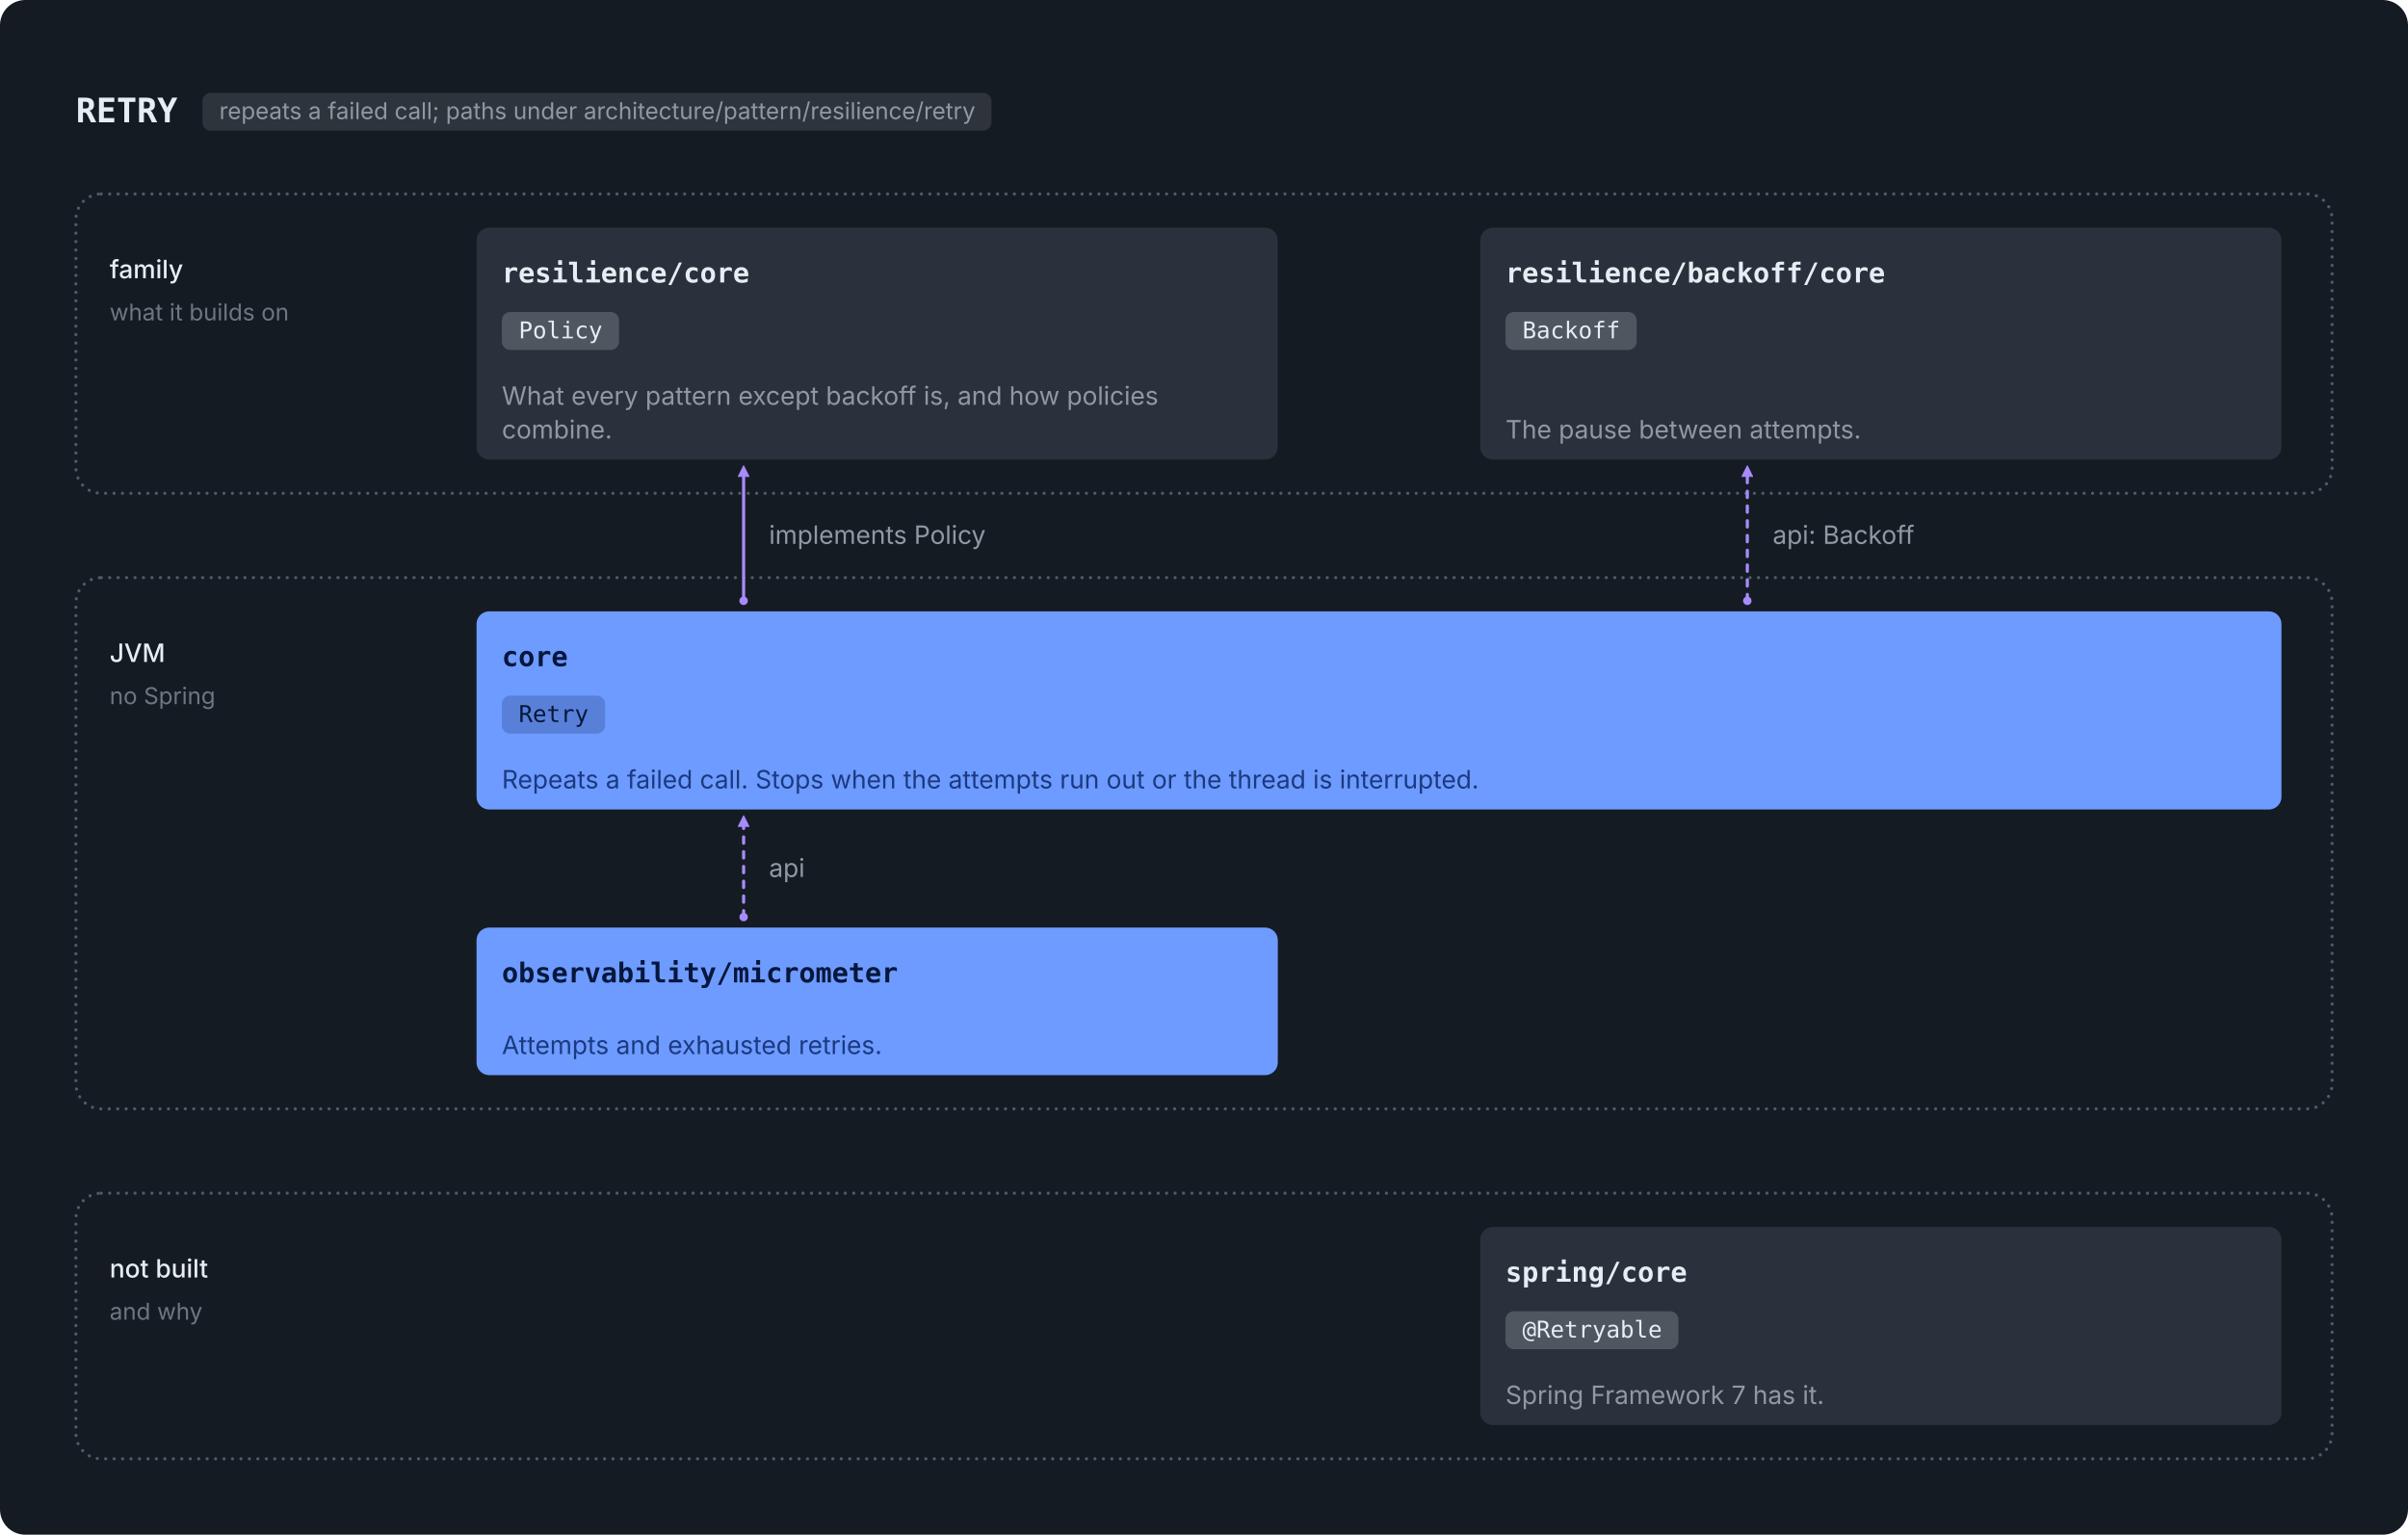
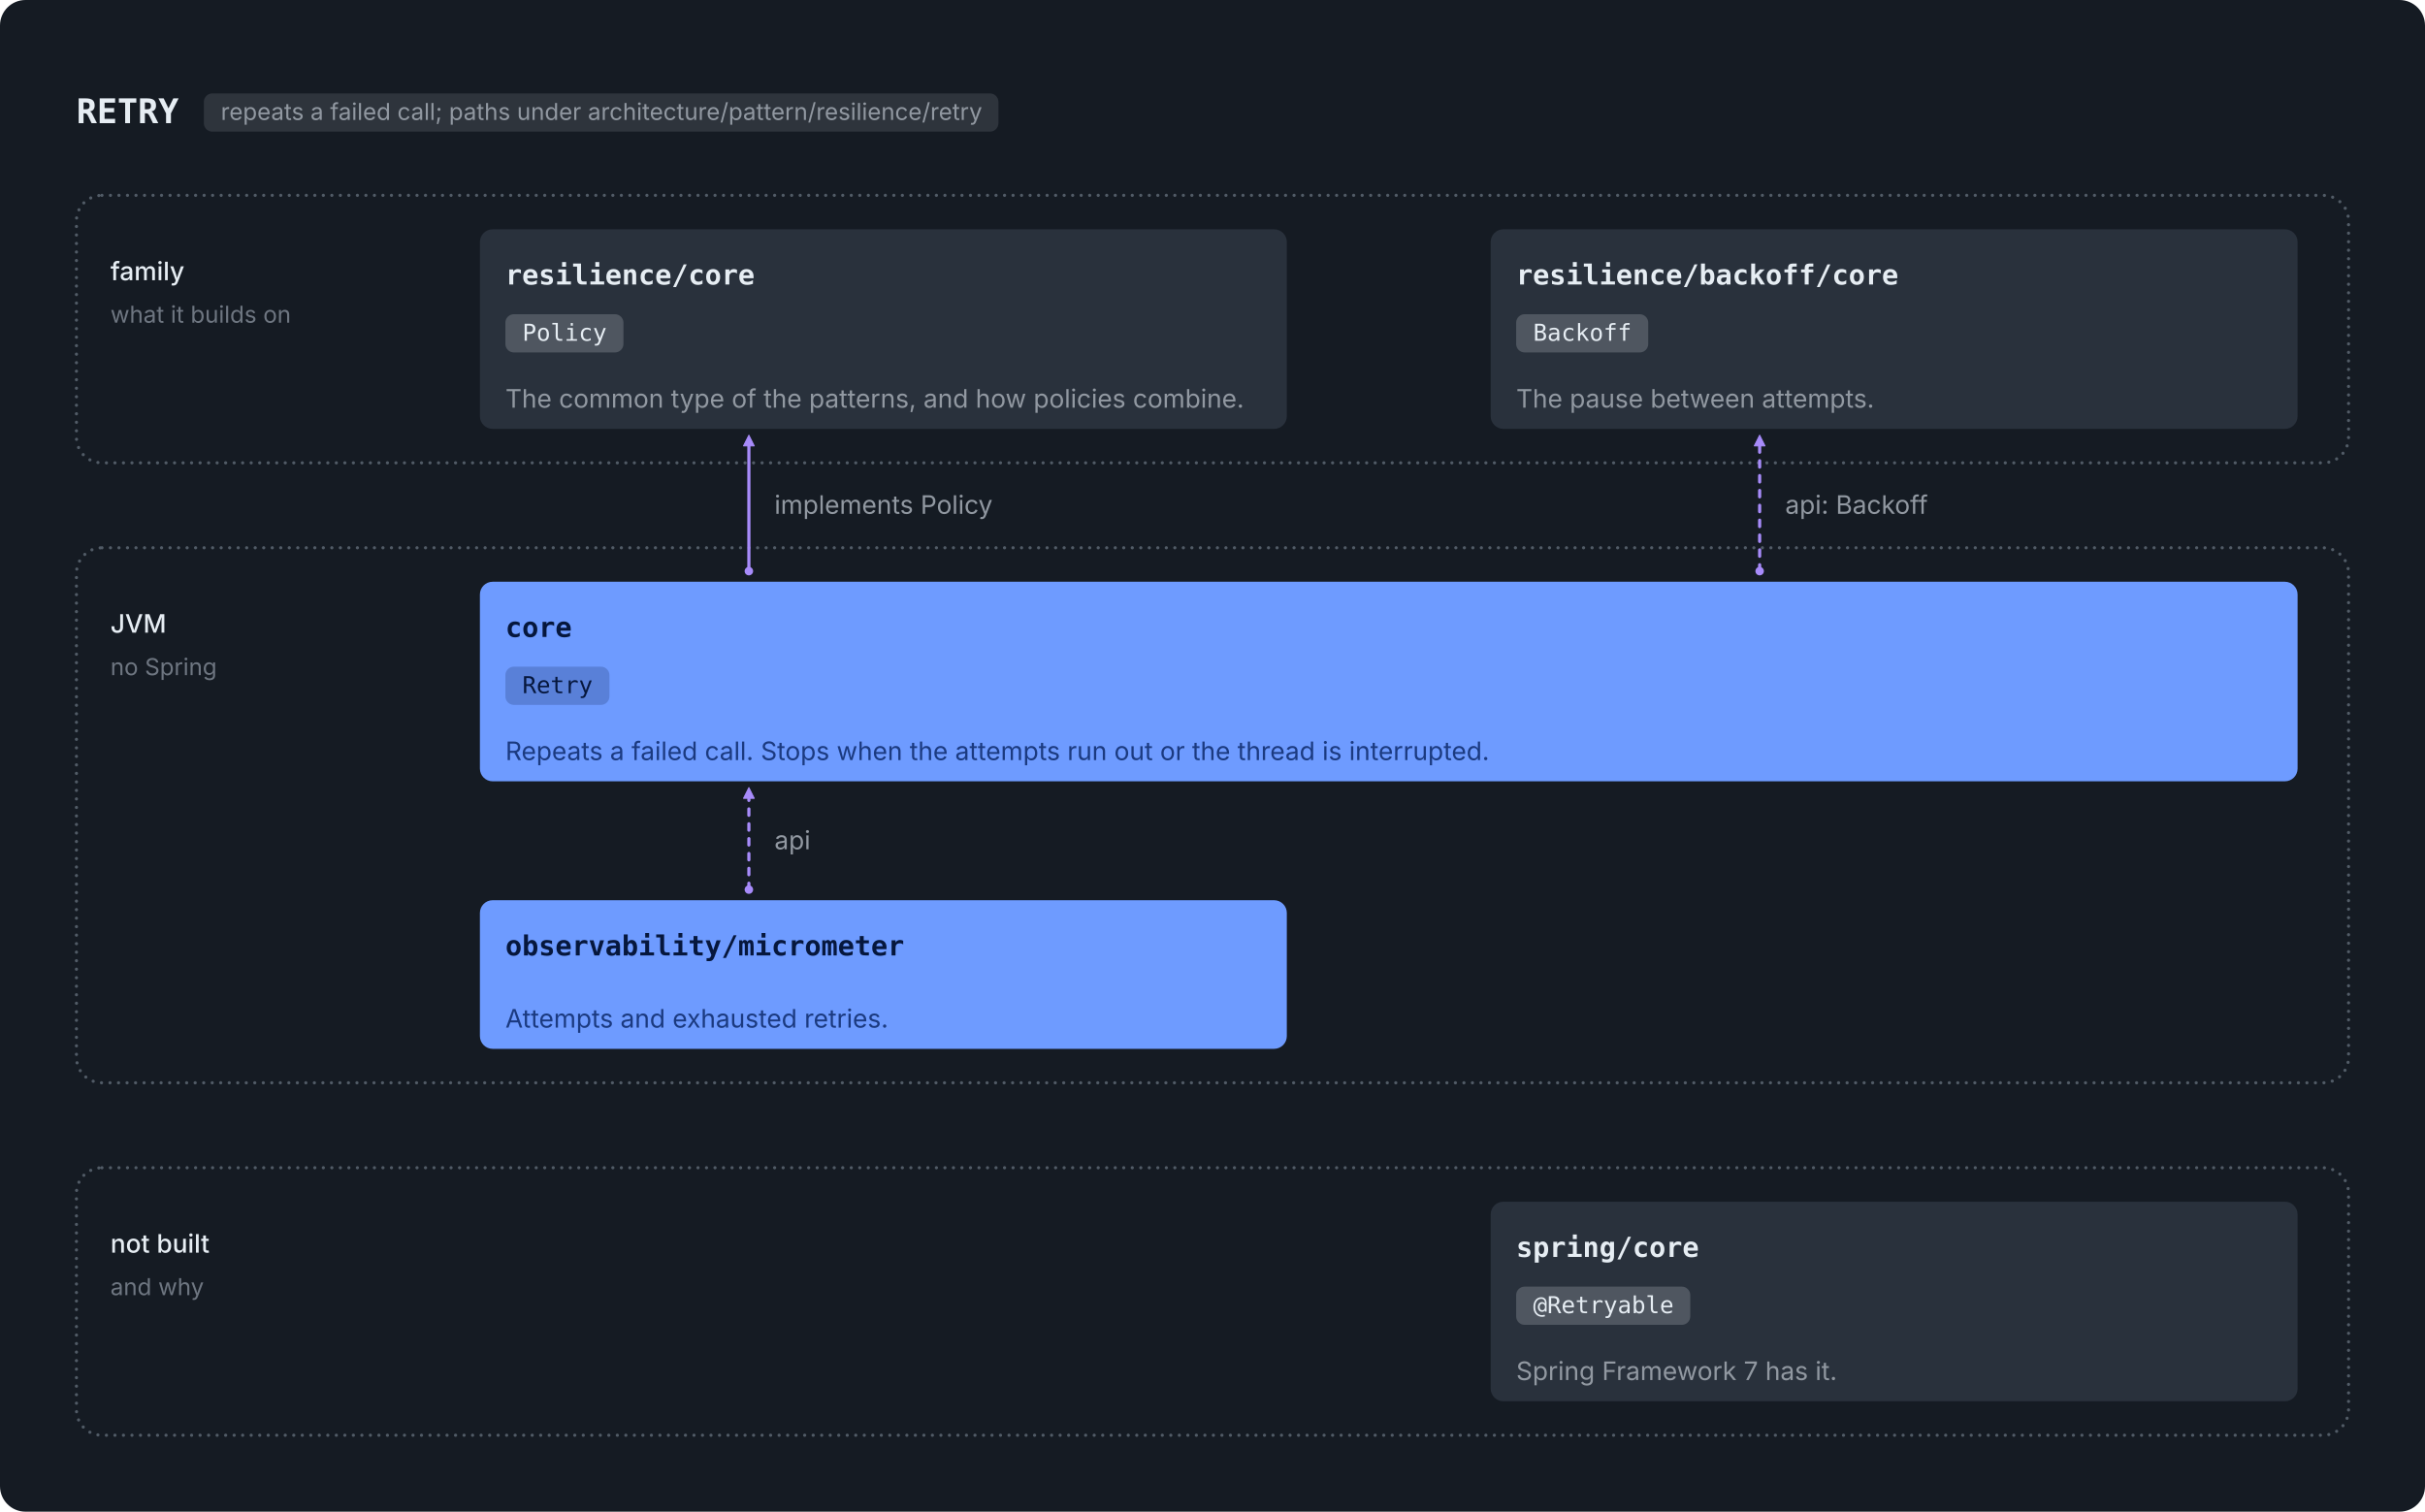
- <svg xmlns="http://www.w3.org/2000/svg" viewBox="0 0 1142 728" width="1142" height="728" role="img">
-   <rect width="1142" height="728" rx="12" fill="#151B23" />
+ <svg xmlns="http://www.w3.org/2000/svg" viewBox="0 0 1142 712" width="1142" height="712" role="img">
+   <rect width="1142" height="712" rx="12" fill="#151B23" />
  <g transform="translate(12,12)">
    <text x="24.0" y="46.0" font-family="ui-monospace, SFMono-Regular, 'SF Mono', Menlo, Consolas, monospace" font-size="16" font-weight="600" fill="#E6EDF3" text-anchor="start">RETRY</text>
    <rect x="84.0" y="32.0" width="374.2" height="18" rx="4" fill="#9198A1" fill-opacity="0.2" />
    <text x="92.0" y="44.5" font-family="-apple-system, BlinkMacSystemFont, 'Segoe UI', Inter, Helvetica, Arial, sans-serif" font-size="11" font-weight="400" fill="#9198A1" text-anchor="start">repeats a failed call; paths under architecture/pattern/resilience/retry</text>
-     <rect x="24" y="80" width="1070" height="142" rx="12" fill="none" stroke="#515B66" stroke-width="1.5" stroke-linecap="round" stroke-dasharray="0.01 4" />
+     <rect x="24" y="80" width="1070" height="126" rx="12" fill="none" stroke="#515B66" stroke-width="1.5" stroke-linecap="round" stroke-dasharray="0.01 4" />
    <text x="40.0" y="120.0" font-family="-apple-system, BlinkMacSystemFont, 'Segoe UI', Inter, Helvetica, Arial, sans-serif" font-size="12" font-weight="500" fill="#E6EDF3" text-anchor="start">family</text>
    <text x="40.0" y="140.0" font-family="-apple-system, BlinkMacSystemFont, 'Segoe UI', Inter, Helvetica, Arial, sans-serif" font-size="11" font-weight="400" fill="#6E7681" text-anchor="start">what it builds on</text>
-     <rect x="24" y="262" width="1070" height="252" rx="12" fill="none" stroke="#515B66" stroke-width="1.5" stroke-linecap="round" stroke-dasharray="0.01 4" />
-     <text x="40.0" y="302.0" font-family="-apple-system, BlinkMacSystemFont, 'Segoe UI', Inter, Helvetica, Arial, sans-serif" font-size="12" font-weight="500" fill="#E6EDF3" text-anchor="start">JVM</text>
-     <text x="40.0" y="322.0" font-family="-apple-system, BlinkMacSystemFont, 'Segoe UI', Inter, Helvetica, Arial, sans-serif" font-size="11" font-weight="400" fill="#6E7681" text-anchor="start">no Spring</text>
-     <rect x="24" y="554" width="1070" height="126" rx="12" fill="none" stroke="#515B66" stroke-width="1.5" stroke-linecap="round" stroke-dasharray="0.01 4" />
-     <text x="40.0" y="594.0" font-family="-apple-system, BlinkMacSystemFont, 'Segoe UI', Inter, Helvetica, Arial, sans-serif" font-size="12" font-weight="500" fill="#E6EDF3" text-anchor="start">not built</text>
-     <text x="40.0" y="614.0" font-family="-apple-system, BlinkMacSystemFont, 'Segoe UI', Inter, Helvetica, Arial, sans-serif" font-size="11" font-weight="400" fill="#6E7681" text-anchor="start">and why</text>
-     <rect x="214.0" y="96.0" width="380.0" height="110.0" rx="6" fill="#29313C" />
+     <rect x="24" y="246" width="1070" height="252" rx="12" fill="none" stroke="#515B66" stroke-width="1.5" stroke-linecap="round" stroke-dasharray="0.01 4" />
+     <text x="40.0" y="286.0" font-family="-apple-system, BlinkMacSystemFont, 'Segoe UI', Inter, Helvetica, Arial, sans-serif" font-size="12" font-weight="500" fill="#E6EDF3" text-anchor="start">JVM</text>
+     <text x="40.0" y="306.0" font-family="-apple-system, BlinkMacSystemFont, 'Segoe UI', Inter, Helvetica, Arial, sans-serif" font-size="11" font-weight="400" fill="#6E7681" text-anchor="start">no Spring</text>
+     <rect x="24" y="538" width="1070" height="126" rx="12" fill="none" stroke="#515B66" stroke-width="1.5" stroke-linecap="round" stroke-dasharray="0.01 4" />
+     <text x="40.0" y="578.0" font-family="-apple-system, BlinkMacSystemFont, 'Segoe UI', Inter, Helvetica, Arial, sans-serif" font-size="12" font-weight="500" fill="#E6EDF3" text-anchor="start">not built</text>
+     <text x="40.0" y="598.0" font-family="-apple-system, BlinkMacSystemFont, 'Segoe UI', Inter, Helvetica, Arial, sans-serif" font-size="11" font-weight="400" fill="#6E7681" text-anchor="start">and why</text>
+     <rect x="214.0" y="96.0" width="380.0" height="94.0" rx="6" fill="#29313C" />
    <text x="226.0" y="122.0" font-family="ui-monospace, SFMono-Regular, 'SF Mono', Menlo, Consolas, monospace" font-size="13" font-weight="600" fill="#E6EDF3" text-anchor="start">resilience/core</text>
    <rect x="226.0" y="136.0" width="55.6" height="18" rx="4" fill="#E6EDF3" fill-opacity="0.2" />
    <text x="234.0" y="148.5" font-family="ui-monospace, SFMono-Regular, 'SF Mono', Menlo, Consolas, monospace" font-size="11" font-weight="400" fill="#E6EDF3" text-anchor="start">Policy</text>
-     <text x="226.0" y="180.0" font-family="-apple-system, BlinkMacSystemFont, 'Segoe UI', Inter, Helvetica, Arial, sans-serif" font-size="12" font-weight="400" fill="#9198A1" text-anchor="start">What every pattern except backoff is, and how policies</text>
-     <text x="226.0" y="196.0" font-family="-apple-system, BlinkMacSystemFont, 'Segoe UI', Inter, Helvetica, Arial, sans-serif" font-size="12" font-weight="400" fill="#9198A1" text-anchor="start">combine.</text>
-     <rect x="690.0" y="96.0" width="380.0" height="110.0" rx="6" fill="#29313C" />
+     <text x="226.0" y="180.0" font-family="-apple-system, BlinkMacSystemFont, 'Segoe UI', Inter, Helvetica, Arial, sans-serif" font-size="12" font-weight="400" fill="#9198A1" text-anchor="start">The common type of the patterns, and how policies combine.</text>
+     <rect x="690.0" y="96.0" width="380.0" height="94.0" rx="6" fill="#29313C" />
    <text x="702.0" y="122.0" font-family="ui-monospace, SFMono-Regular, 'SF Mono', Menlo, Consolas, monospace" font-size="13" font-weight="600" fill="#E6EDF3" text-anchor="start">resilience/backoff/core</text>
    <rect x="702.0" y="136.0" width="62.2" height="18" rx="4" fill="#E6EDF3" fill-opacity="0.2" />
    <text x="710.0" y="148.5" font-family="ui-monospace, SFMono-Regular, 'SF Mono', Menlo, Consolas, monospace" font-size="11" font-weight="400" fill="#E6EDF3" text-anchor="start">Backoff</text>
-     <text x="702.0" y="196.0" font-family="-apple-system, BlinkMacSystemFont, 'Segoe UI', Inter, Helvetica, Arial, sans-serif" font-size="12" font-weight="400" fill="#9198A1" text-anchor="start">The pause between attempts.</text>
-     <rect x="214.0" y="278.0" width="856.0" height="94.0" rx="6" fill="#6E9BFF" />
-     <text x="226.0" y="304.0" font-family="ui-monospace, SFMono-Regular, 'SF Mono', Menlo, Consolas, monospace" font-size="13" font-weight="600" fill="#06173D" text-anchor="start">core</text>
-     <rect x="226.0" y="318.0" width="49.0" height="18" rx="4" fill="#06173D" fill-opacity="0.2" />
-     <text x="234.0" y="330.5" font-family="ui-monospace, SFMono-Regular, 'SF Mono', Menlo, Consolas, monospace" font-size="11" font-weight="400" fill="#06173D" text-anchor="start">Retry</text>
-     <text x="226.0" y="362.0" font-family="-apple-system, BlinkMacSystemFont, 'Segoe UI', Inter, Helvetica, Arial, sans-serif" font-size="12" font-weight="400" fill="#1B3A80" text-anchor="start">Repeats a failed call. Stops when the attempts run out or the thread is interrupted.</text>
-     <rect x="214.0" y="428.0" width="380.0" height="70.0" rx="6" fill="#6E9BFF" />
-     <text x="226.0" y="454.0" font-family="ui-monospace, SFMono-Regular, 'SF Mono', Menlo, Consolas, monospace" font-size="13" font-weight="600" fill="#06173D" text-anchor="start">observability/micrometer</text>
-     <text x="226.0" y="488.0" font-family="-apple-system, BlinkMacSystemFont, 'Segoe UI', Inter, Helvetica, Arial, sans-serif" font-size="12" font-weight="400" fill="#1B3A80" text-anchor="start">Attempts and exhausted retries.</text>
-     <rect x="690.0" y="570.0" width="380.0" height="94.0" rx="6" fill="#29313C" />
-     <text x="702.0" y="596.0" font-family="ui-monospace, SFMono-Regular, 'SF Mono', Menlo, Consolas, monospace" font-size="13" font-weight="600" fill="#E6EDF3" text-anchor="start">spring/core</text>
-     <rect x="702.0" y="610.0" width="82.0" height="18" rx="4" fill="#E6EDF3" fill-opacity="0.2" />
-     <text x="710.0" y="622.5" font-family="ui-monospace, SFMono-Regular, 'SF Mono', Menlo, Consolas, monospace" font-size="11" font-weight="400" fill="#E6EDF3" text-anchor="start">@Retryable</text>
-     <text x="702.0" y="654.0" font-family="-apple-system, BlinkMacSystemFont, 'Segoe UI', Inter, Helvetica, Arial, sans-serif" font-size="12" font-weight="400" fill="#9198A1" text-anchor="start">Spring Framework 7 has it.</text>
-     <circle cx="340.667" cy="273" r="2" fill="#A78BFA" />
-     <path d="M340.667,209 L343.167,214.0 L338.167,214.0 Z" fill="#A78BFA" stroke="#A78BFA" stroke-width="0.5" stroke-linejoin="round" />
-     <path d="M340.667,273 L340.667,214" stroke="#A78BFA" stroke-width="1.5" fill="none" stroke-linecap="round" stroke-linejoin="round" />
-     <text x="352.7" y="246.0" font-family="-apple-system, BlinkMacSystemFont, 'Segoe UI', Inter, Helvetica, Arial, sans-serif" font-size="12" font-weight="400" fill="#9198A1" text-anchor="start">implements Policy</text>
-     <circle cx="816.667" cy="273" r="2" fill="#A78BFA" />
-     <path d="M816.667,209 L819.167,214.0 L814.167,214.0 Z" fill="#A78BFA" stroke="#A78BFA" stroke-width="0.5" stroke-linejoin="round" />
-     <path d="M816.667,273 L816.667,214" stroke="#A78BFA" stroke-width="1.5" fill="none" stroke-linecap="round" stroke-linejoin="round" stroke-dasharray="3 4" />
-     <text x="828.7" y="246.0" font-family="-apple-system, BlinkMacSystemFont, 'Segoe UI', Inter, Helvetica, Arial, sans-serif" font-size="12" font-weight="400" fill="#9198A1" text-anchor="start">api: Backoff</text>
-     <circle cx="340.667" cy="423" r="2" fill="#A78BFA" />
-     <path d="M340.667,375 L343.167,380.0 L338.167,380.0 Z" fill="#A78BFA" stroke="#A78BFA" stroke-width="0.5" stroke-linejoin="round" />
-     <path d="M340.667,423 L340.667,380" stroke="#A78BFA" stroke-width="1.5" fill="none" stroke-linecap="round" stroke-linejoin="round" stroke-dasharray="3 4" />
-     <text x="352.7" y="404.0" font-family="-apple-system, BlinkMacSystemFont, 'Segoe UI', Inter, Helvetica, Arial, sans-serif" font-size="12" font-weight="400" fill="#9198A1" text-anchor="start">api</text>
+     <text x="702.0" y="180.0" font-family="-apple-system, BlinkMacSystemFont, 'Segoe UI', Inter, Helvetica, Arial, sans-serif" font-size="12" font-weight="400" fill="#9198A1" text-anchor="start">The pause between attempts.</text>
+     <rect x="214.0" y="262.0" width="856.0" height="94.0" rx="6" fill="#6E9BFF" />
+     <text x="226.0" y="288.0" font-family="ui-monospace, SFMono-Regular, 'SF Mono', Menlo, Consolas, monospace" font-size="13" font-weight="600" fill="#06173D" text-anchor="start">core</text>
+     <rect x="226.0" y="302.0" width="49.0" height="18" rx="4" fill="#06173D" fill-opacity="0.2" />
+     <text x="234.0" y="314.5" font-family="ui-monospace, SFMono-Regular, 'SF Mono', Menlo, Consolas, monospace" font-size="11" font-weight="400" fill="#06173D" text-anchor="start">Retry</text>
+     <text x="226.0" y="346.0" font-family="-apple-system, BlinkMacSystemFont, 'Segoe UI', Inter, Helvetica, Arial, sans-serif" font-size="12" font-weight="400" fill="#1B3A80" text-anchor="start">Repeats a failed call. Stops when the attempts run out or the thread is interrupted.</text>
+     <rect x="214.0" y="412.0" width="380.0" height="70.0" rx="6" fill="#6E9BFF" />
+     <text x="226.0" y="438.0" font-family="ui-monospace, SFMono-Regular, 'SF Mono', Menlo, Consolas, monospace" font-size="13" font-weight="600" fill="#06173D" text-anchor="start">observability/micrometer</text>
+     <text x="226.0" y="472.0" font-family="-apple-system, BlinkMacSystemFont, 'Segoe UI', Inter, Helvetica, Arial, sans-serif" font-size="12" font-weight="400" fill="#1B3A80" text-anchor="start">Attempts and exhausted retries.</text>
+     <rect x="690.0" y="554.0" width="380.0" height="94.0" rx="6" fill="#29313C" />
+     <text x="702.0" y="580.0" font-family="ui-monospace, SFMono-Regular, 'SF Mono', Menlo, Consolas, monospace" font-size="13" font-weight="600" fill="#E6EDF3" text-anchor="start">spring/core</text>
+     <rect x="702.0" y="594.0" width="82.0" height="18" rx="4" fill="#E6EDF3" fill-opacity="0.2" />
+     <text x="710.0" y="606.5" font-family="ui-monospace, SFMono-Regular, 'SF Mono', Menlo, Consolas, monospace" font-size="11" font-weight="400" fill="#E6EDF3" text-anchor="start">@Retryable</text>
+     <text x="702.0" y="638.0" font-family="-apple-system, BlinkMacSystemFont, 'Segoe UI', Inter, Helvetica, Arial, sans-serif" font-size="12" font-weight="400" fill="#9198A1" text-anchor="start">Spring Framework 7 has it.</text>
+     <circle cx="340.667" cy="257" r="2" fill="#A78BFA" />
+     <path d="M340.667,193 L343.167,198.0 L338.167,198.0 Z" fill="#A78BFA" stroke="#A78BFA" stroke-width="0.5" stroke-linejoin="round" />
+     <path d="M340.667,257 L340.667,198" stroke="#A78BFA" stroke-width="1.5" fill="none" stroke-linecap="round" stroke-linejoin="round" />
+     <text x="352.7" y="230.0" font-family="-apple-system, BlinkMacSystemFont, 'Segoe UI', Inter, Helvetica, Arial, sans-serif" font-size="12" font-weight="400" fill="#9198A1" text-anchor="start">implements Policy</text>
+     <circle cx="816.667" cy="257" r="2" fill="#A78BFA" />
+     <path d="M816.667,193 L819.167,198.0 L814.167,198.0 Z" fill="#A78BFA" stroke="#A78BFA" stroke-width="0.5" stroke-linejoin="round" />
+     <path d="M816.667,257 L816.667,198" stroke="#A78BFA" stroke-width="1.5" fill="none" stroke-linecap="round" stroke-linejoin="round" stroke-dasharray="3 4" />
+     <text x="828.7" y="230.0" font-family="-apple-system, BlinkMacSystemFont, 'Segoe UI', Inter, Helvetica, Arial, sans-serif" font-size="12" font-weight="400" fill="#9198A1" text-anchor="start">api: Backoff</text>
+     <circle cx="340.667" cy="407" r="2" fill="#A78BFA" />
+     <path d="M340.667,359 L343.167,364.0 L338.167,364.0 Z" fill="#A78BFA" stroke="#A78BFA" stroke-width="0.5" stroke-linejoin="round" />
+     <path d="M340.667,407 L340.667,364" stroke="#A78BFA" stroke-width="1.5" fill="none" stroke-linecap="round" stroke-linejoin="round" stroke-dasharray="3 4" />
+     <text x="352.7" y="388.0" font-family="-apple-system, BlinkMacSystemFont, 'Segoe UI', Inter, Helvetica, Arial, sans-serif" font-size="12" font-weight="400" fill="#9198A1" text-anchor="start">api</text>
  </g>
</svg>
